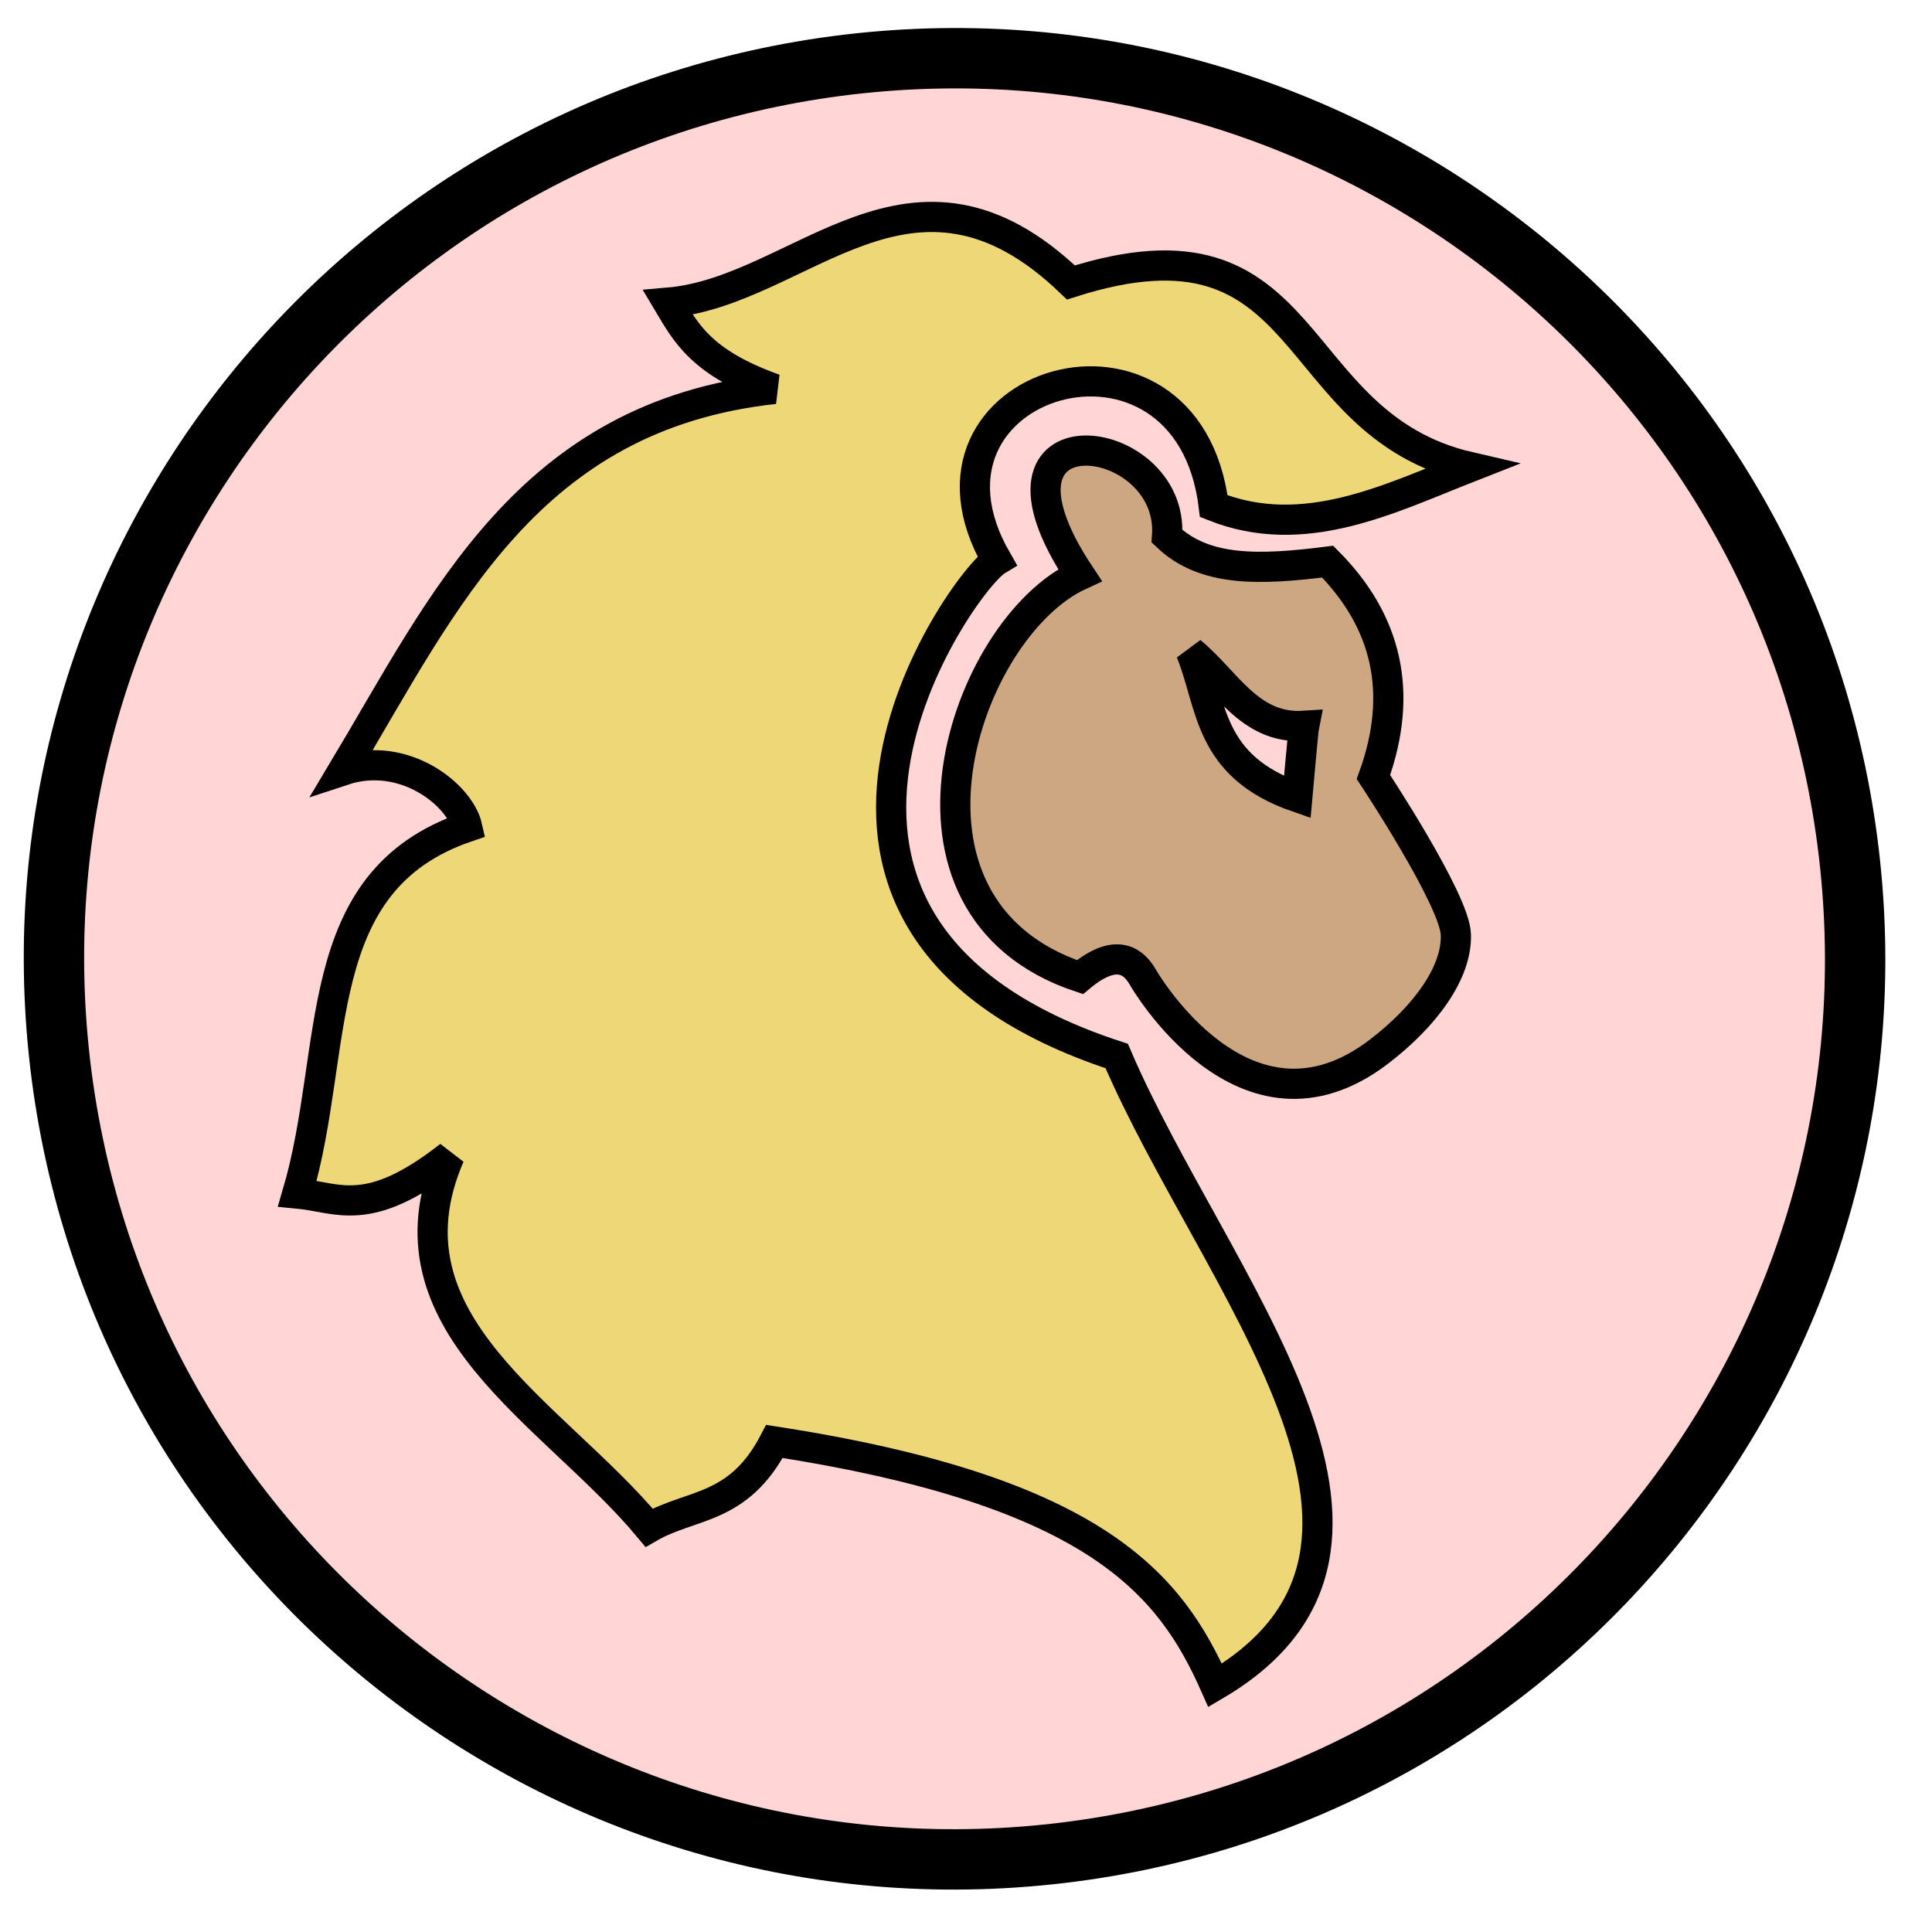
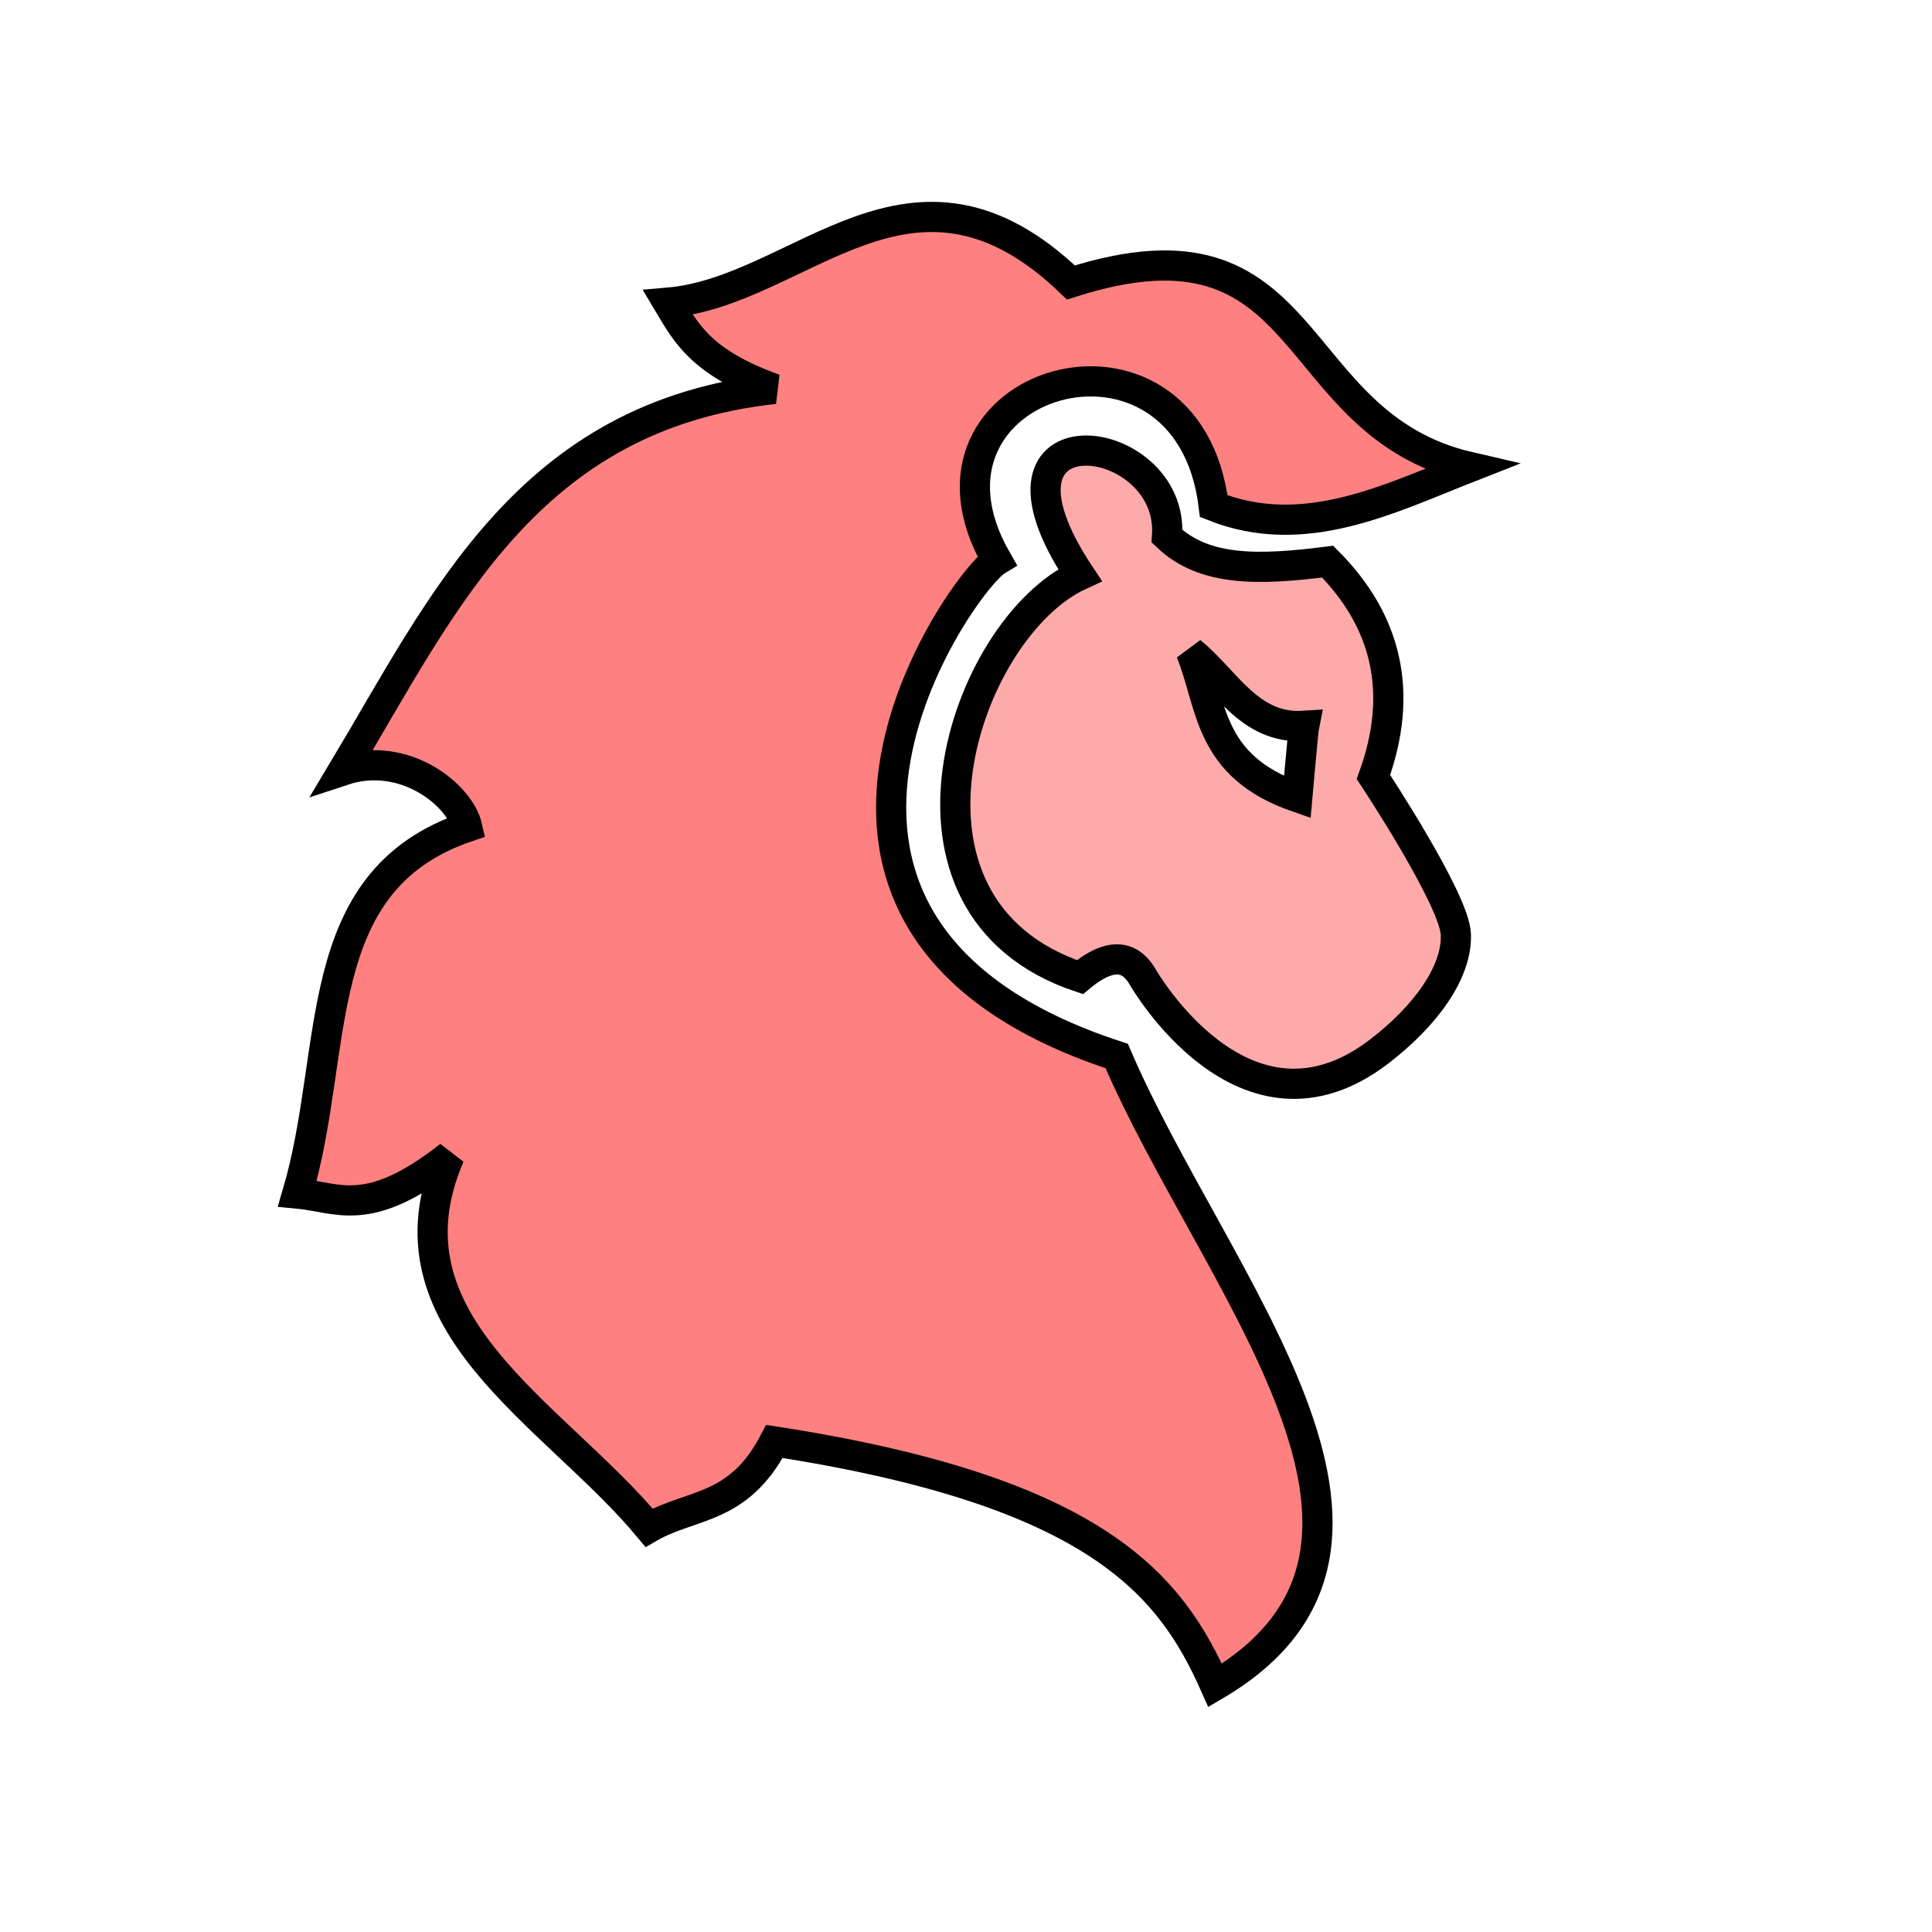
- <svg xmlns="http://www.w3.org/2000/svg" viewBox="0 0 64 64">
-   <g fill-rule="evenodd" stroke="#000">
-     <ellipse cx="28.125" cy="34.895" fill="#ffd5d5" stroke-width="2" color="#000" overflow="visible" rx="29.831" ry="29.831" transform="rotate(-6.004)" style="isolation:auto;mix-blend-mode:normal;solid-color:#000;solid-opacity:1" />
-     <path fill="#cca781" d="M35.89 14.928c1.227-.056 2.899 1.048 2.77 2.836 1.237 1.183 3.052 1.127 5.321.841 1.96 1.97 2.53 4.332 1.516 7.135 0 0 2.687 4.058 2.73 5.21.048 1.271-1.027 2.722-2.54 3.882-4.468 3.424-7.83-2.463-7.83-2.463-.253-.435-.805-1.069-2.083 0-6.954-2.329-3.84-11.558 0-13.32-1.898-2.85-1.113-4.066.115-4.121zm3.558 6.662c.716 1.753.545 3.786 3.527 4.82 0 0 .2-2.253.223-2.365-1.812.119-2.58-1.505-3.75-2.455z" />
-     <path fill="#eed777" d="M40.208 16.768c2.997 1.19 5.82-.25 8.482-1.295-6.22-1.434-5.03-8.733-13.214-6.116-5.281-5.078-8.923.295-13.349.67.59.989 1.088 1.984 3.527 2.857-8.165.888-10.938 7.043-14.286 12.634 2.033-.673 3.87.822 4.108 1.875-5.3 1.802-4.209 7.336-5.625 12.143 1.356.126 2.34.872 5.044-1.25-2.401 5.551 3.444 8.515 6.607 12.321 1.404-.812 2.96-.561 4.152-2.857 10.726 1.655 13.134 4.784 14.598 8.08 7.897-4.636-.044-13.35-3.259-20.848-13.181-4.307-5.16-15.704-3.97-16.419-3.433-5.967 6.327-8.841 7.185-1.795z" />
-   </g>
+ <svg xmlns="http://www.w3.org/2000/svg" version="1.1" viewBox="0 0 64 64">
+   <path d="m35.89 14.928c1.227-0.056 2.899 1.048 2.77 2.836 1.237 1.183 3.052 1.127 5.321 0.841 1.96 1.97 2.53 4.332 1.516 7.135 0 0 2.687 4.058 2.73 5.21 0.048 1.271-1.027 2.722-2.54 3.882-4.468 3.424-7.83-2.463-7.83-2.463-0.253-0.435-0.805-1.069-2.083 0-6.954-2.329-3.84-11.558 0-13.32-1.898-2.85-1.113-4.066 0.115-4.121zm3.558 6.662c0.716 1.753 0.545 3.786 3.527 4.82 0 0 0.2-2.253 0.223-2.365-1.812 0.119-2.58-1.505-3.75-2.455z" fill="#faa" fill-rule="evenodd" stroke="#000" />
+   <path d="m40.208 16.768c2.997 1.19 5.82-0.25 8.482-1.295-6.22-1.434-5.03-8.733-13.214-6.116-5.281-5.078-8.923 0.295-13.349 0.67 0.59 0.989 1.088 1.984 3.527 2.857-8.165 0.888-10.938 7.043-14.286 12.634 2.033-0.673 3.87 0.822 4.108 1.875-5.3 1.802-4.209 7.336-5.625 12.143 1.356 0.126 2.34 0.872 5.044-1.25-2.401 5.551 3.444 8.515 6.607 12.321 1.404-0.812 2.96-0.561 4.152-2.857 10.726 1.655 13.134 4.784 14.598 8.08 7.897-4.636-0.044-13.35-3.259-20.848-13.181-4.307-5.16-15.704-3.97-16.419-3.433-5.967 6.327-8.841 7.185-1.795z" fill="#ff8080" fill-rule="evenodd" stroke="#000" />
</svg>
